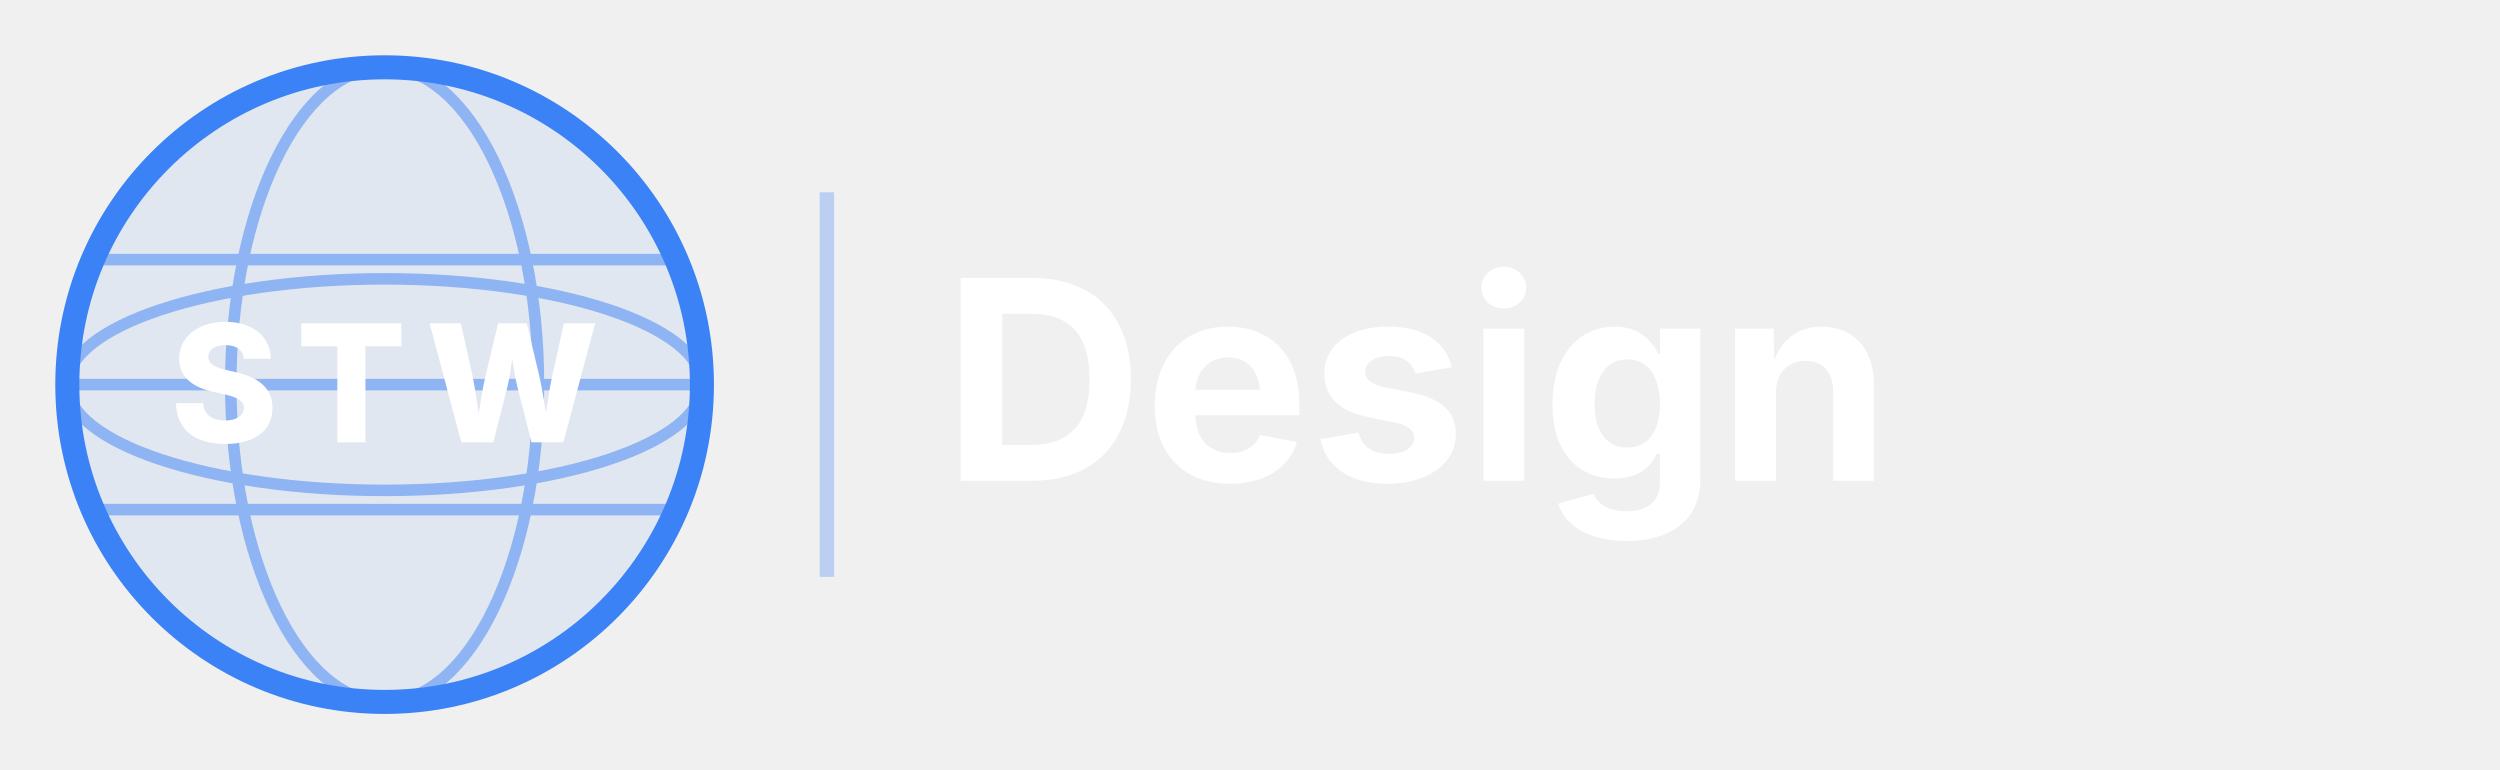
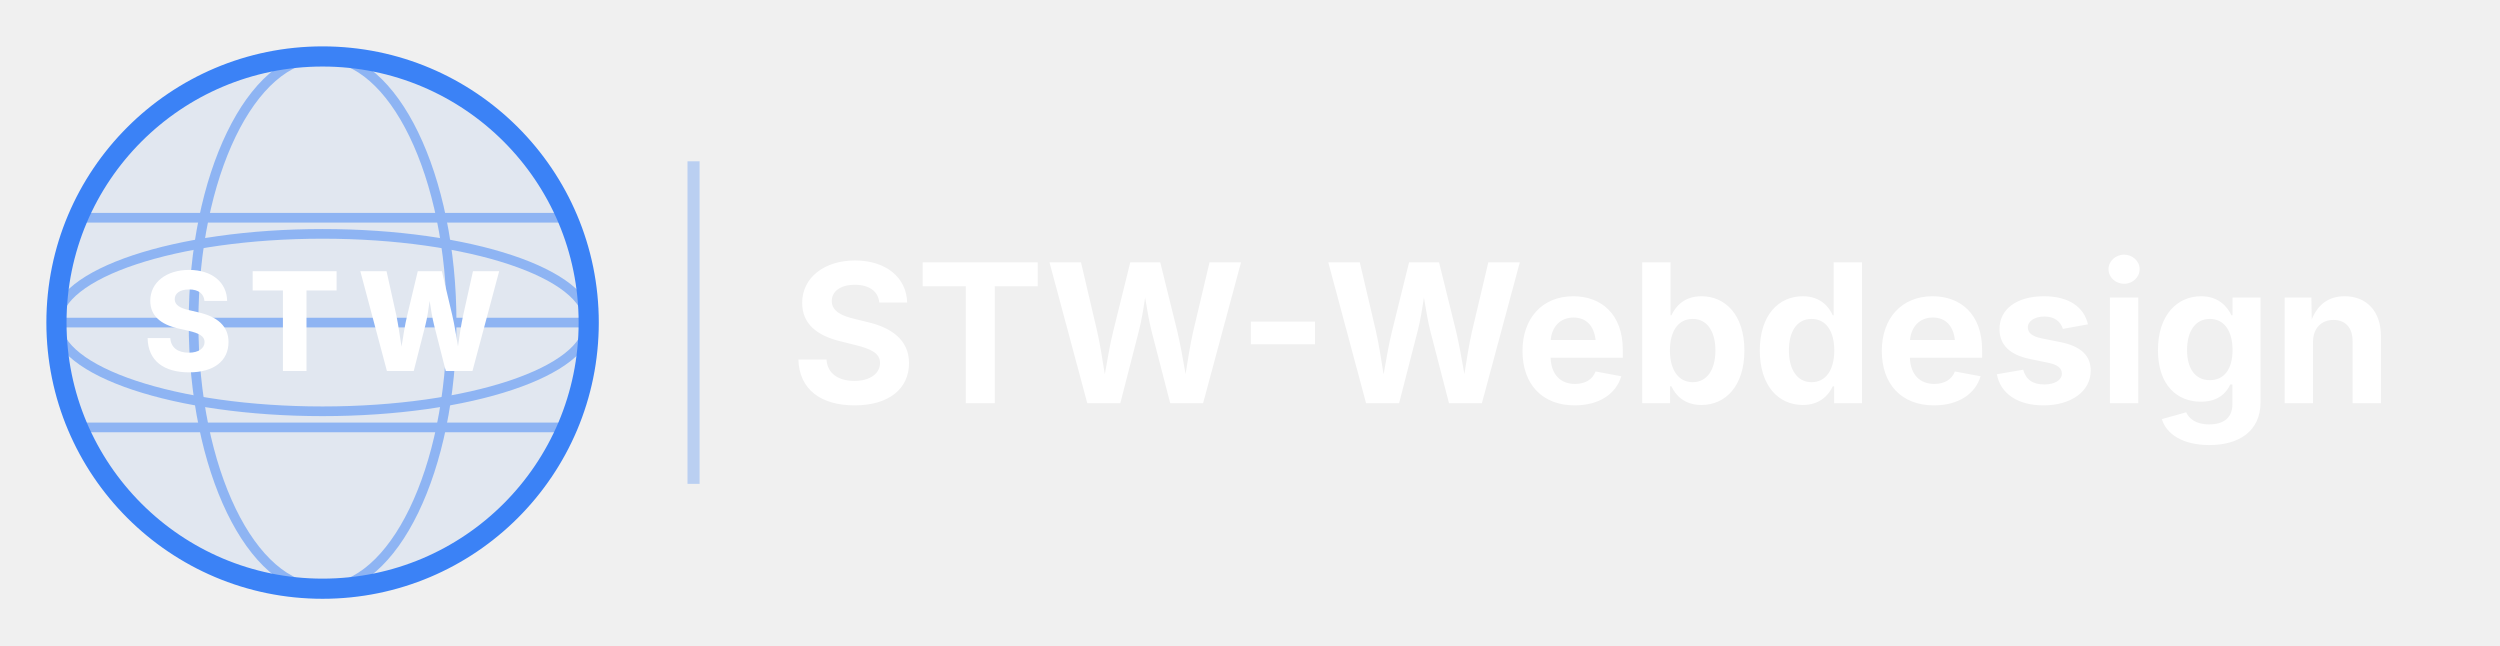
- <svg xmlns="http://www.w3.org/2000/svg" viewBox="0 0 260 80" width="260" height="80">
+ <svg xmlns="http://www.w3.org/2000/svg" viewBox="0 0 310 80" width="310" height="80">
  <defs>
    <clipPath id="gc">
      <circle cx="40" cy="40" r="33" />
    </clipPath>
  </defs>
  <circle cx="40" cy="40" r="33" fill="rgba(59,130,246,0.08)" />
  <g clip-path="url(#gc)" fill="none" stroke="#3B82F6" stroke-width="1.2" opacity="0.5">
    <line x1="7" y1="27" x2="73" y2="27" />
    <line x1="7" y1="40" x2="73" y2="40" />
    <line x1="7" y1="53" x2="73" y2="53" />
    <ellipse cx="40" cy="40" rx="33" ry="11" />
    <ellipse cx="40" cy="40" rx="16" ry="33" />
  </g>
  <circle cx="40" cy="40" r="33" fill="none" stroke="#3B82F6" stroke-width="2.5" />
  <text x="40" y="46" font-family="Inter,-apple-system,BlinkMacSystemFont,Arial,sans-serif" font-size="17" font-weight="800" fill="#ffffff" text-anchor="middle" letter-spacing="2">STW</text>
  <line x1="86" y1="20" x2="86" y2="60" stroke="#3B82F6" stroke-width="1.5" opacity="0.3" />
-   <text x="98" y="50" font-family="Inter,-apple-system,BlinkMacSystemFont,Arial,sans-serif" font-size="29" font-weight="700" fill="#ffffff">Design</text>
+   <text x="98" y="50" font-family="Inter,-apple-system,BlinkMacSystemFont,Arial,sans-serif" font-size="24" font-weight="700" fill="#ffffff">STW-Webdesign</text>
</svg>
